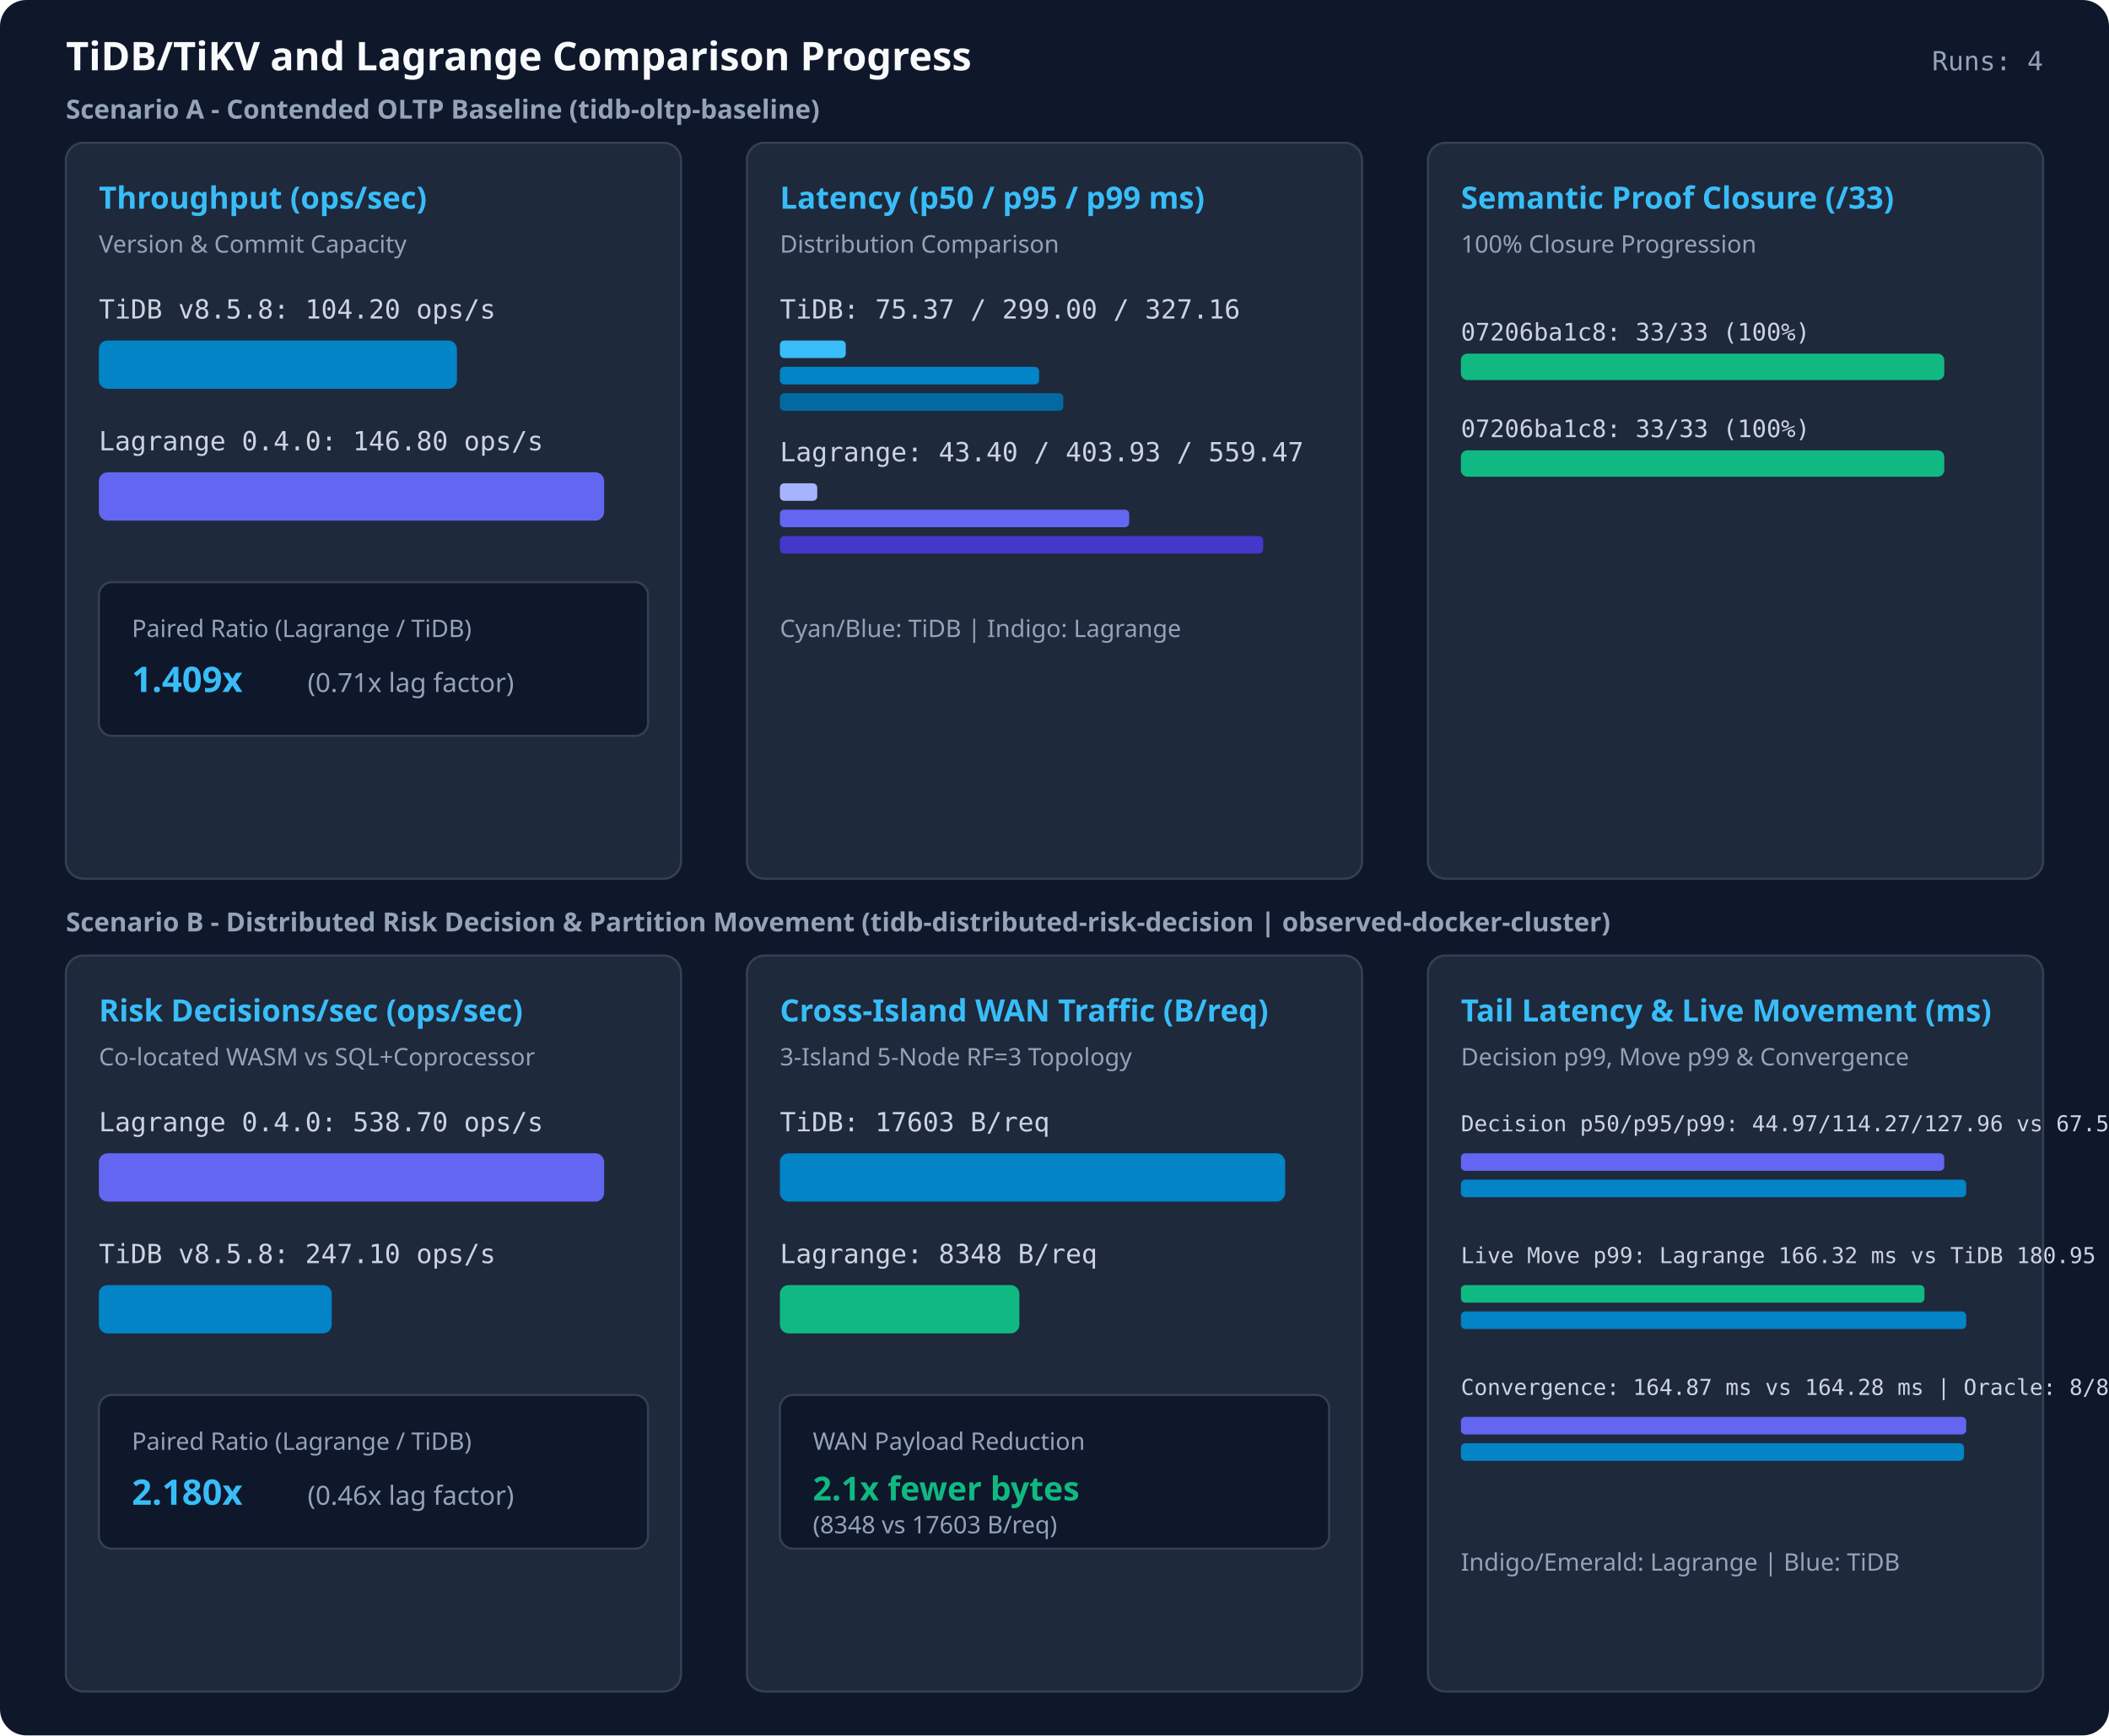
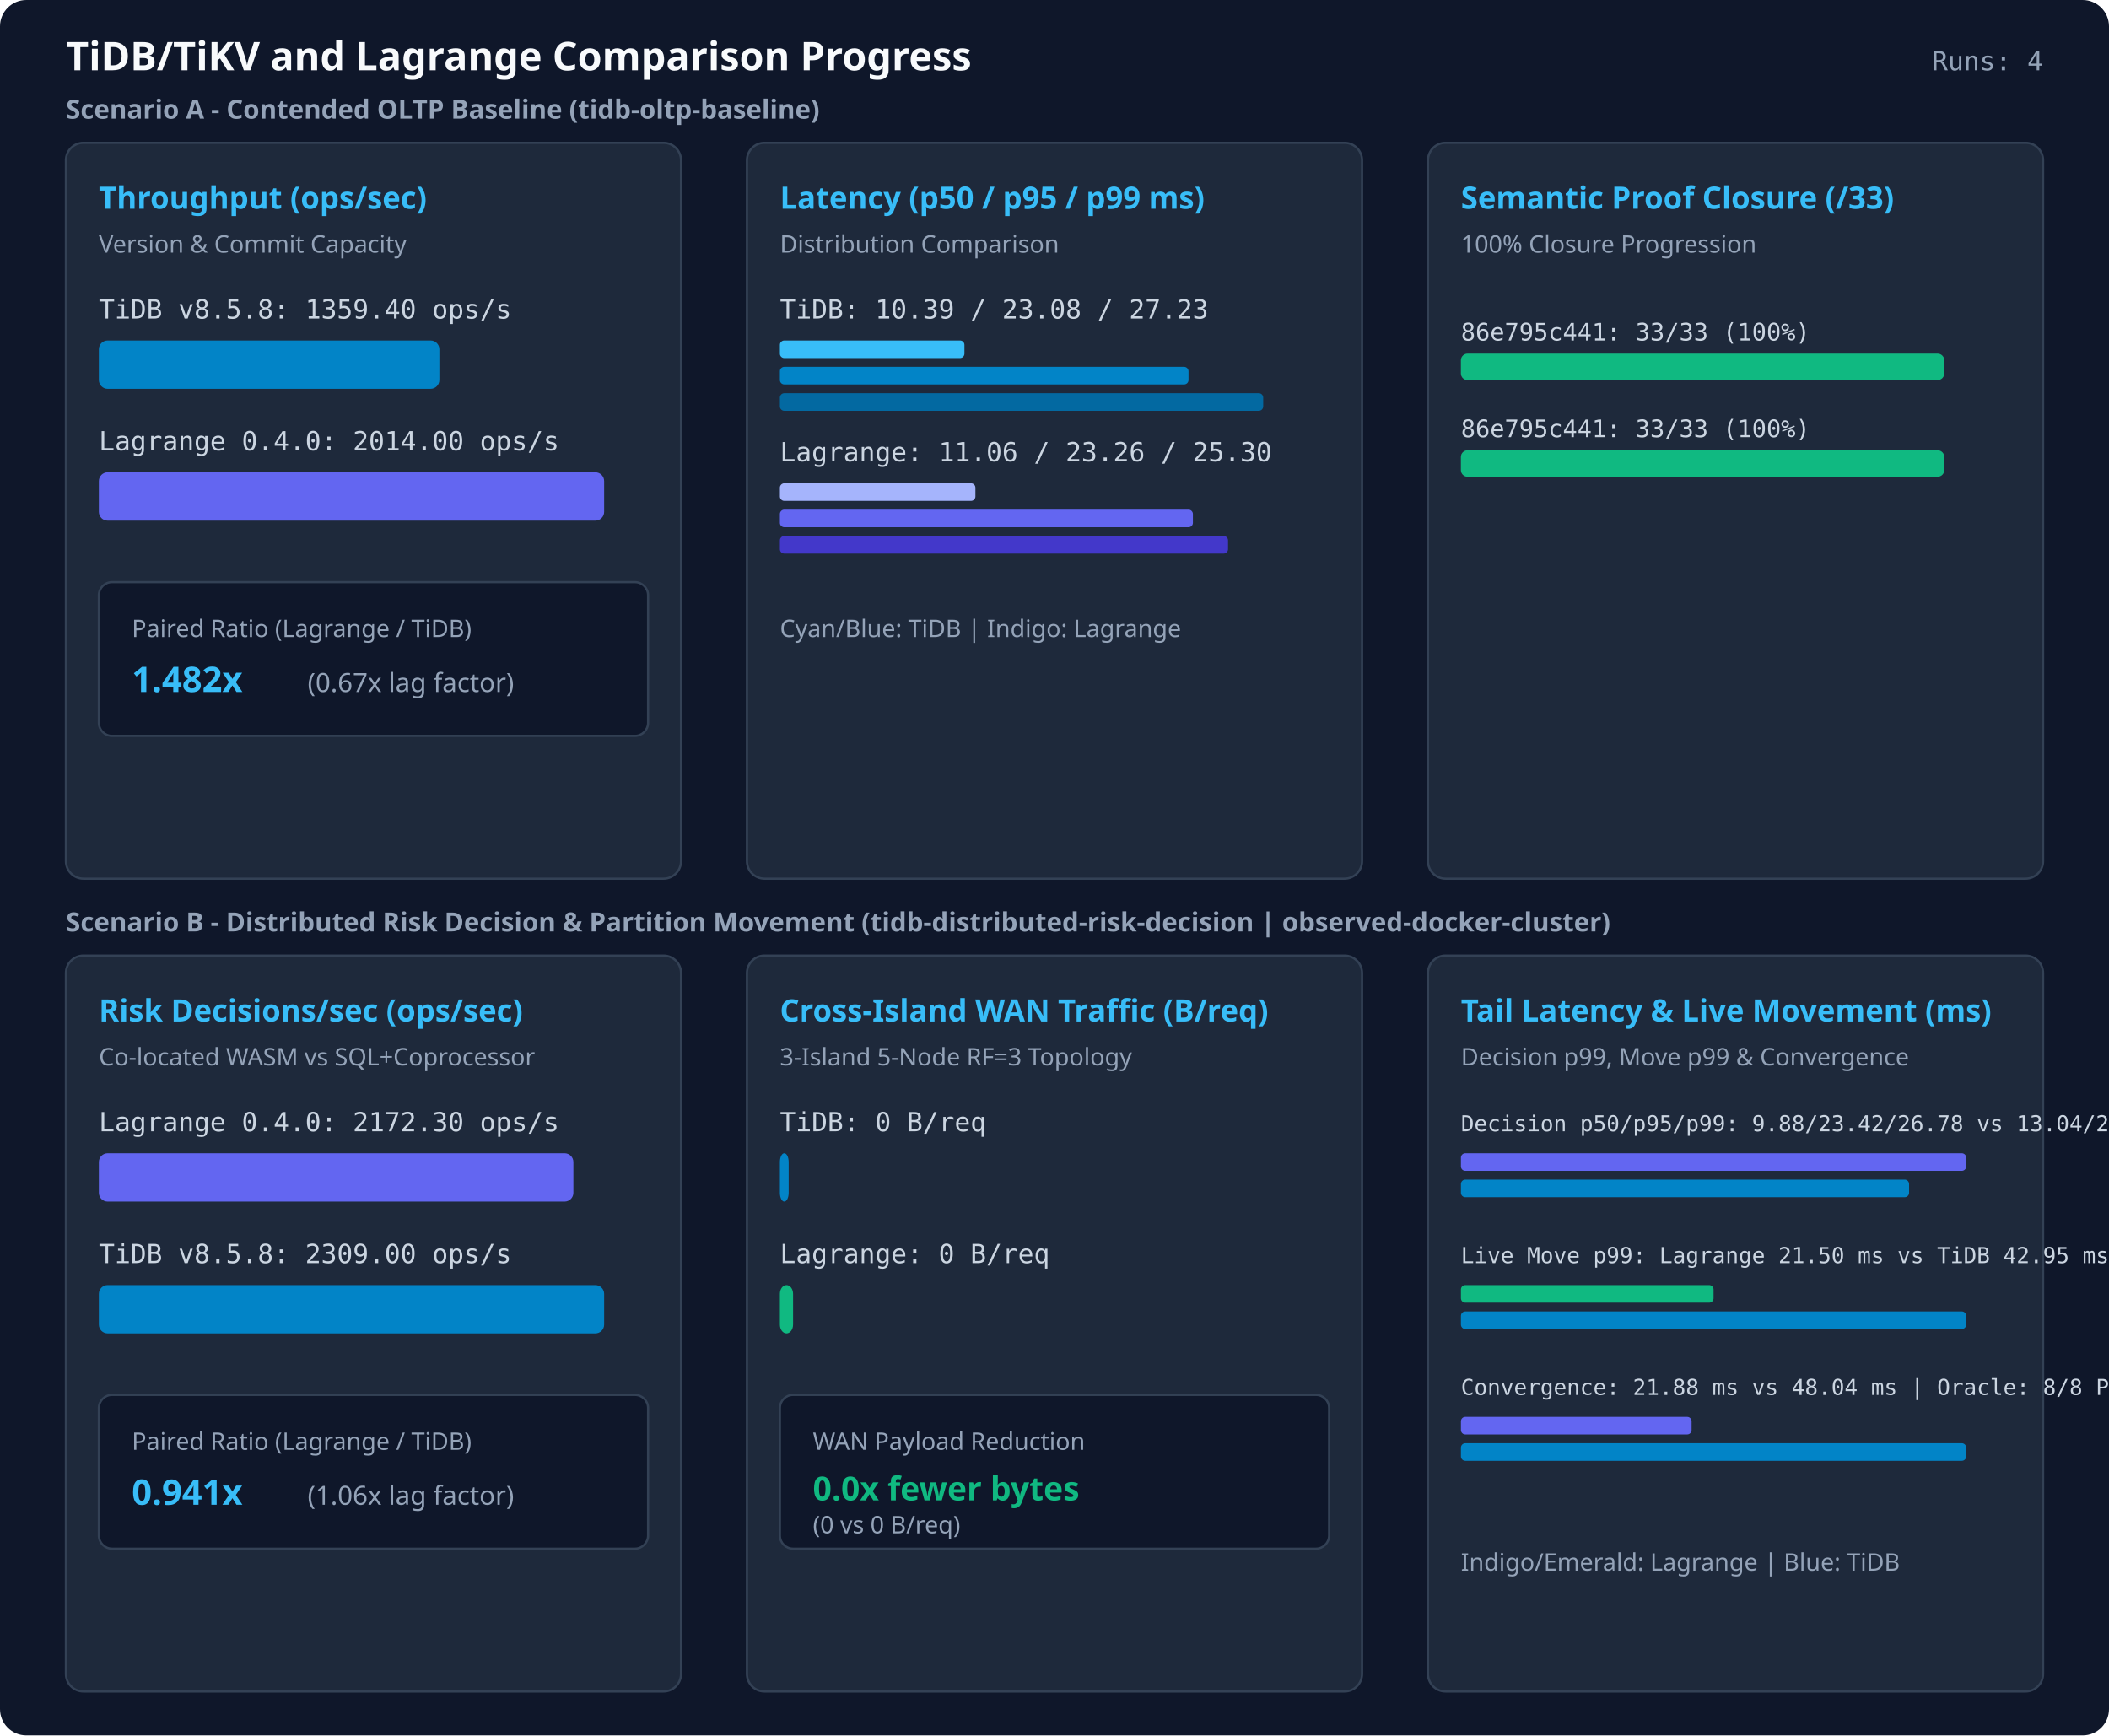
<svg xmlns="http://www.w3.org/2000/svg" viewBox="0 0 960 790" width="960" height="790" role="img" aria-label="TiDB and Lagrange comparison progress over time">
  <rect width="960" height="790" fill="#0f172a" rx="12" />
  <text x="30" y="32" fill="#f8fafc" font-size="18" font-family="system-ui, sans-serif" font-weight="700">TiDB/TiKV and Lagrange Comparison Progress</text>
  <text x="930" y="32" text-anchor="end" fill="#94a3b8" font-size="12" font-family="monospace">Runs: 4</text>
  <a href="tidb-reference-scenarios.md#scenario-a-tidb-oltp-baseline">
    <text x="30" y="54" fill="#94a3b8" font-size="12" font-family="system-ui, sans-serif" font-weight="600">Scenario A - Contended OLTP Baseline (tidb-oltp-baseline)</text>
  </a>
  <rect x="30" y="65" width="280" height="335" rx="8" fill="#1e293b" stroke="#334155" />
  <text x="45" y="95" fill="#38bdf8" font-size="14" font-weight="600" font-family="system-ui, sans-serif">Throughput (ops/sec)</text>
  <text x="45" y="115" fill="#94a3b8" font-size="11" font-family="system-ui, sans-serif">Version &amp; Commit Capacity</text>
-   <text x="45" y="145" fill="#cbd5e1" font-size="12" font-family="monospace">TiDB v8.5.8: 104.20 ops/s</text>
-   <rect x="45" y="155" width="163" height="22" fill="#0284c7" rx="4" />
-   <text x="45" y="205" fill="#cbd5e1" font-size="12" font-family="monospace">Lagrange 0.4.0: 146.80 ops/s</text>
+   <text x="45" y="145" fill="#cbd5e1" font-size="12" font-family="monospace">TiDB v8.5.8: 1359.40 ops/s</text>
+   <rect x="45" y="155" width="155" height="22" fill="#0284c7" rx="4" />
+   <text x="45" y="205" fill="#cbd5e1" font-size="12" font-family="monospace">Lagrange 0.4.0: 2014.00 ops/s</text>
  <rect x="45" y="215" width="230" height="22" fill="#6366f1" rx="4" />
  <rect x="45" y="265" width="250" height="70" fill="#0f172a" rx="6" stroke="#334155" />
  <text x="60" y="290" fill="#94a3b8" font-size="11" font-family="system-ui, sans-serif">Paired Ratio (Lagrange / TiDB)</text>
-   <text x="60" y="315" fill="#38bdf8" font-size="16" font-weight="700" font-family="system-ui, sans-serif">1.409x</text>
-   <text x="140" y="315" fill="#94a3b8" font-size="12" font-family="system-ui, sans-serif">(0.71x lag factor)</text>
+   <text x="60" y="315" fill="#38bdf8" font-size="16" font-weight="700" font-family="system-ui, sans-serif">1.482x</text>
+   <text x="140" y="315" fill="#94a3b8" font-size="12" font-family="system-ui, sans-serif">(0.67x lag factor)</text>
  <rect x="340" y="65" width="280" height="335" rx="8" fill="#1e293b" stroke="#334155" />
  <text x="355" y="95" fill="#38bdf8" font-size="14" font-weight="600" font-family="system-ui, sans-serif">Latency (p50 / p95 / p99 ms)</text>
  <text x="355" y="115" fill="#94a3b8" font-size="11" font-family="system-ui, sans-serif">Distribution Comparison</text>
-   <text x="355" y="145" fill="#cbd5e1" font-size="12" font-family="monospace">TiDB: 75.37 / 299.00 / 327.16</text>
-   <rect x="355" y="155" width="30" height="8" fill="#38bdf8" rx="2" />
-   <rect x="355" y="167" width="118" height="8" fill="#0284c7" rx="2" />
-   <rect x="355" y="179" width="129" height="8" fill="#0369a1" rx="2" />
-   <text x="355" y="210" fill="#cbd5e1" font-size="12" font-family="monospace">Lagrange: 43.40 / 403.93 / 559.47</text>
-   <rect x="355" y="220" width="17" height="8" fill="#a5b4fc" rx="2" />
-   <rect x="355" y="232" width="159" height="8" fill="#6366f1" rx="2" />
-   <rect x="355" y="244" width="220" height="8" fill="#4338ca" rx="2" />
+   <text x="355" y="145" fill="#cbd5e1" font-size="12" font-family="monospace">TiDB: 10.39 / 23.08 / 27.23</text>
+   <rect x="355" y="155" width="84" height="8" fill="#38bdf8" rx="2" />
+   <rect x="355" y="167" width="186" height="8" fill="#0284c7" rx="2" />
+   <rect x="355" y="179" width="220" height="8" fill="#0369a1" rx="2" />
+   <text x="355" y="210" fill="#cbd5e1" font-size="12" font-family="monospace">Lagrange: 11.06 / 23.26 / 25.30</text>
+   <rect x="355" y="220" width="89" height="8" fill="#a5b4fc" rx="2" />
+   <rect x="355" y="232" width="188" height="8" fill="#6366f1" rx="2" />
+   <rect x="355" y="244" width="204" height="8" fill="#4338ca" rx="2" />
  <text x="355" y="290" fill="#94a3b8" font-size="11" font-family="system-ui, sans-serif">Cyan/Blue: TiDB | Indigo: Lagrange</text>
  <rect x="650" y="65" width="280" height="335" rx="8" fill="#1e293b" stroke="#334155" />
  <text x="665" y="95" fill="#38bdf8" font-size="14" font-weight="600" font-family="system-ui, sans-serif">Semantic Proof Closure (/33)</text>
  <text x="665" y="115" fill="#94a3b8" font-size="11" font-family="system-ui, sans-serif">100% Closure Progression</text>
-   <text x="665" y="155" fill="#cbd5e1" font-size="11" font-family="monospace">07206ba1c8: 33/33 (100%)</text>
+   <text x="665" y="155" fill="#cbd5e1" font-size="11" font-family="monospace">86e795c441: 33/33 (100%)</text>
  <rect x="665" y="161" width="220" height="12" fill="#334155" rx="3" />
  <rect x="665" y="161" width="220" height="12" fill="#10b981" rx="3" />
-   <text x="665" y="199" fill="#cbd5e1" font-size="11" font-family="monospace">07206ba1c8: 33/33 (100%)</text>
+   <text x="665" y="199" fill="#cbd5e1" font-size="11" font-family="monospace">86e795c441: 33/33 (100%)</text>
  <rect x="665" y="205" width="220" height="12" fill="#334155" rx="3" />
  <rect x="665" y="205" width="220" height="12" fill="#10b981" rx="3" />
  <a href="tidb-reference-scenarios.md#scenario-b-tidb-distributed-risk-decision">
    <text x="30" y="424" fill="#94a3b8" font-size="12" font-family="system-ui, sans-serif" font-weight="600">Scenario B - Distributed Risk Decision &amp; Partition Movement (tidb-distributed-risk-decision | observed-docker-cluster)</text>
  </a>
  <rect x="30" y="435" width="280" height="335" rx="8" fill="#1e293b" stroke="#334155" />
  <text x="45" y="465" fill="#38bdf8" font-size="14" font-weight="600" font-family="system-ui, sans-serif">Risk Decisions/sec (ops/sec)</text>
  <text x="45" y="485" fill="#94a3b8" font-size="11" font-family="system-ui, sans-serif">Co-located WASM vs SQL+Coprocessor</text>
-   <text x="45" y="515" fill="#cbd5e1" font-size="12" font-family="monospace">Lagrange 0.4.0: 538.70 ops/s</text>
-   <rect x="45" y="525" width="230" height="22" fill="#6366f1" rx="4" />
-   <text x="45" y="575" fill="#cbd5e1" font-size="12" font-family="monospace">TiDB v8.5.8: 247.10 ops/s</text>
-   <rect x="45" y="585" width="106" height="22" fill="#0284c7" rx="4" />
+   <text x="45" y="515" fill="#cbd5e1" font-size="12" font-family="monospace">Lagrange 0.4.0: 2172.30 ops/s</text>
+   <rect x="45" y="525" width="216" height="22" fill="#6366f1" rx="4" />
+   <text x="45" y="575" fill="#cbd5e1" font-size="12" font-family="monospace">TiDB v8.5.8: 2309.00 ops/s</text>
+   <rect x="45" y="585" width="230" height="22" fill="#0284c7" rx="4" />
  <rect x="45" y="635" width="250" height="70" fill="#0f172a" rx="6" stroke="#334155" />
  <text x="60" y="660" fill="#94a3b8" font-size="11" font-family="system-ui, sans-serif">Paired Ratio (Lagrange / TiDB)</text>
-   <text x="60" y="685" fill="#38bdf8" font-size="16" font-weight="700" font-family="system-ui, sans-serif">2.180x</text>
-   <text x="140" y="685" fill="#94a3b8" font-size="12" font-family="system-ui, sans-serif">(0.46x lag factor)</text>
+   <text x="60" y="685" fill="#38bdf8" font-size="16" font-weight="700" font-family="system-ui, sans-serif">0.941x</text>
+   <text x="140" y="685" fill="#94a3b8" font-size="12" font-family="system-ui, sans-serif">(1.06x lag factor)</text>
  <rect x="340" y="435" width="280" height="335" rx="8" fill="#1e293b" stroke="#334155" />
  <text x="355" y="465" fill="#38bdf8" font-size="14" font-weight="600" font-family="system-ui, sans-serif">Cross-Island WAN Traffic (B/req)</text>
  <text x="355" y="485" fill="#94a3b8" font-size="11" font-family="system-ui, sans-serif">3-Island 5-Node RF=3 Topology</text>
-   <text x="355" y="515" fill="#cbd5e1" font-size="12" font-family="monospace">TiDB: 17603 B/req</text>
-   <rect x="355" y="525" width="230" height="22" fill="#0284c7" rx="4" />
-   <text x="355" y="575" fill="#cbd5e1" font-size="12" font-family="monospace">Lagrange: 8348 B/req</text>
-   <rect x="355" y="585" width="109" height="22" fill="#10b981" rx="4" />
+   <text x="355" y="515" fill="#cbd5e1" font-size="12" font-family="monospace">TiDB: 0 B/req</text>
+   <rect x="355" y="525" width="4" height="22" fill="#0284c7" rx="4" />
+   <text x="355" y="575" fill="#cbd5e1" font-size="12" font-family="monospace">Lagrange: 0 B/req</text>
+   <rect x="355" y="585" width="6" height="22" fill="#10b981" rx="4" />
  <rect x="355" y="635" width="250" height="70" fill="#0f172a" rx="6" stroke="#334155" />
  <text x="370" y="660" fill="#94a3b8" font-size="11" font-family="system-ui, sans-serif">WAN Payload Reduction</text>
-   <text x="370" y="683" fill="#10b981" font-size="15" font-weight="700" font-family="system-ui, sans-serif">2.1x fewer bytes</text>
-   <text x="370" y="698" fill="#94a3b8" font-size="11" font-family="system-ui, sans-serif">(8348 vs 17603 B/req)</text>
+   <text x="370" y="683" fill="#10b981" font-size="15" font-weight="700" font-family="system-ui, sans-serif">0.0x fewer bytes</text>
+   <text x="370" y="698" fill="#94a3b8" font-size="11" font-family="system-ui, sans-serif">(0 vs 0 B/req)</text>
  <rect x="650" y="435" width="280" height="335" rx="8" fill="#1e293b" stroke="#334155" />
  <text x="665" y="465" fill="#38bdf8" font-size="14" font-weight="600" font-family="system-ui, sans-serif">Tail Latency &amp; Live Movement (ms)</text>
  <text x="665" y="485" fill="#94a3b8" font-size="11" font-family="system-ui, sans-serif">Decision p99, Move p99 &amp; Convergence</text>
-   <text x="665" y="515" fill="#cbd5e1" font-size="10" font-family="monospace">Decision p50/p95/p99: 44.97/114.27/127.96 vs 67.59/111.85/134.01 ms</text>
-   <rect x="665" y="525" width="220" height="8" fill="#6366f1" rx="2" />
-   <rect x="665" y="537" width="230" height="8" fill="#0284c7" rx="2" />
-   <text x="665" y="575" fill="#cbd5e1" font-size="10" font-family="monospace">Live Move p99: Lagrange 166.32 ms vs TiDB 180.95 ms</text>
-   <rect x="665" y="585" width="211" height="8" fill="#10b981" rx="2" />
+   <text x="665" y="515" fill="#cbd5e1" font-size="10" font-family="monospace">Decision p50/p95/p99: 9.88/23.42/26.78 vs 13.04/20.15/23.71 ms</text>
+   <rect x="665" y="525" width="230" height="8" fill="#6366f1" rx="2" />
+   <rect x="665" y="537" width="204" height="8" fill="#0284c7" rx="2" />
+   <text x="665" y="575" fill="#cbd5e1" font-size="10" font-family="monospace">Live Move p99: Lagrange 21.50 ms vs TiDB 42.95 ms</text>
+   <rect x="665" y="585" width="115" height="8" fill="#10b981" rx="2" />
  <rect x="665" y="597" width="230" height="8" fill="#0284c7" rx="2" />
-   <text x="665" y="635" fill="#cbd5e1" font-size="10" font-family="monospace">Convergence: 164.87 ms vs 164.28 ms | Oracle: 8/8 PASS</text>
-   <rect x="665" y="645" width="230" height="8" fill="#6366f1" rx="2" />
-   <rect x="665" y="657" width="229" height="8" fill="#0284c7" rx="2" />
+   <text x="665" y="635" fill="#cbd5e1" font-size="10" font-family="monospace">Convergence: 21.88 ms vs 48.04 ms | Oracle: 8/8 PASS</text>
+   <rect x="665" y="645" width="105" height="8" fill="#6366f1" rx="2" />
+   <rect x="665" y="657" width="230" height="8" fill="#0284c7" rx="2" />
  <text x="665" y="715" fill="#94a3b8" font-size="11" font-family="system-ui, sans-serif">Indigo/Emerald: Lagrange | Blue: TiDB</text>
</svg>
